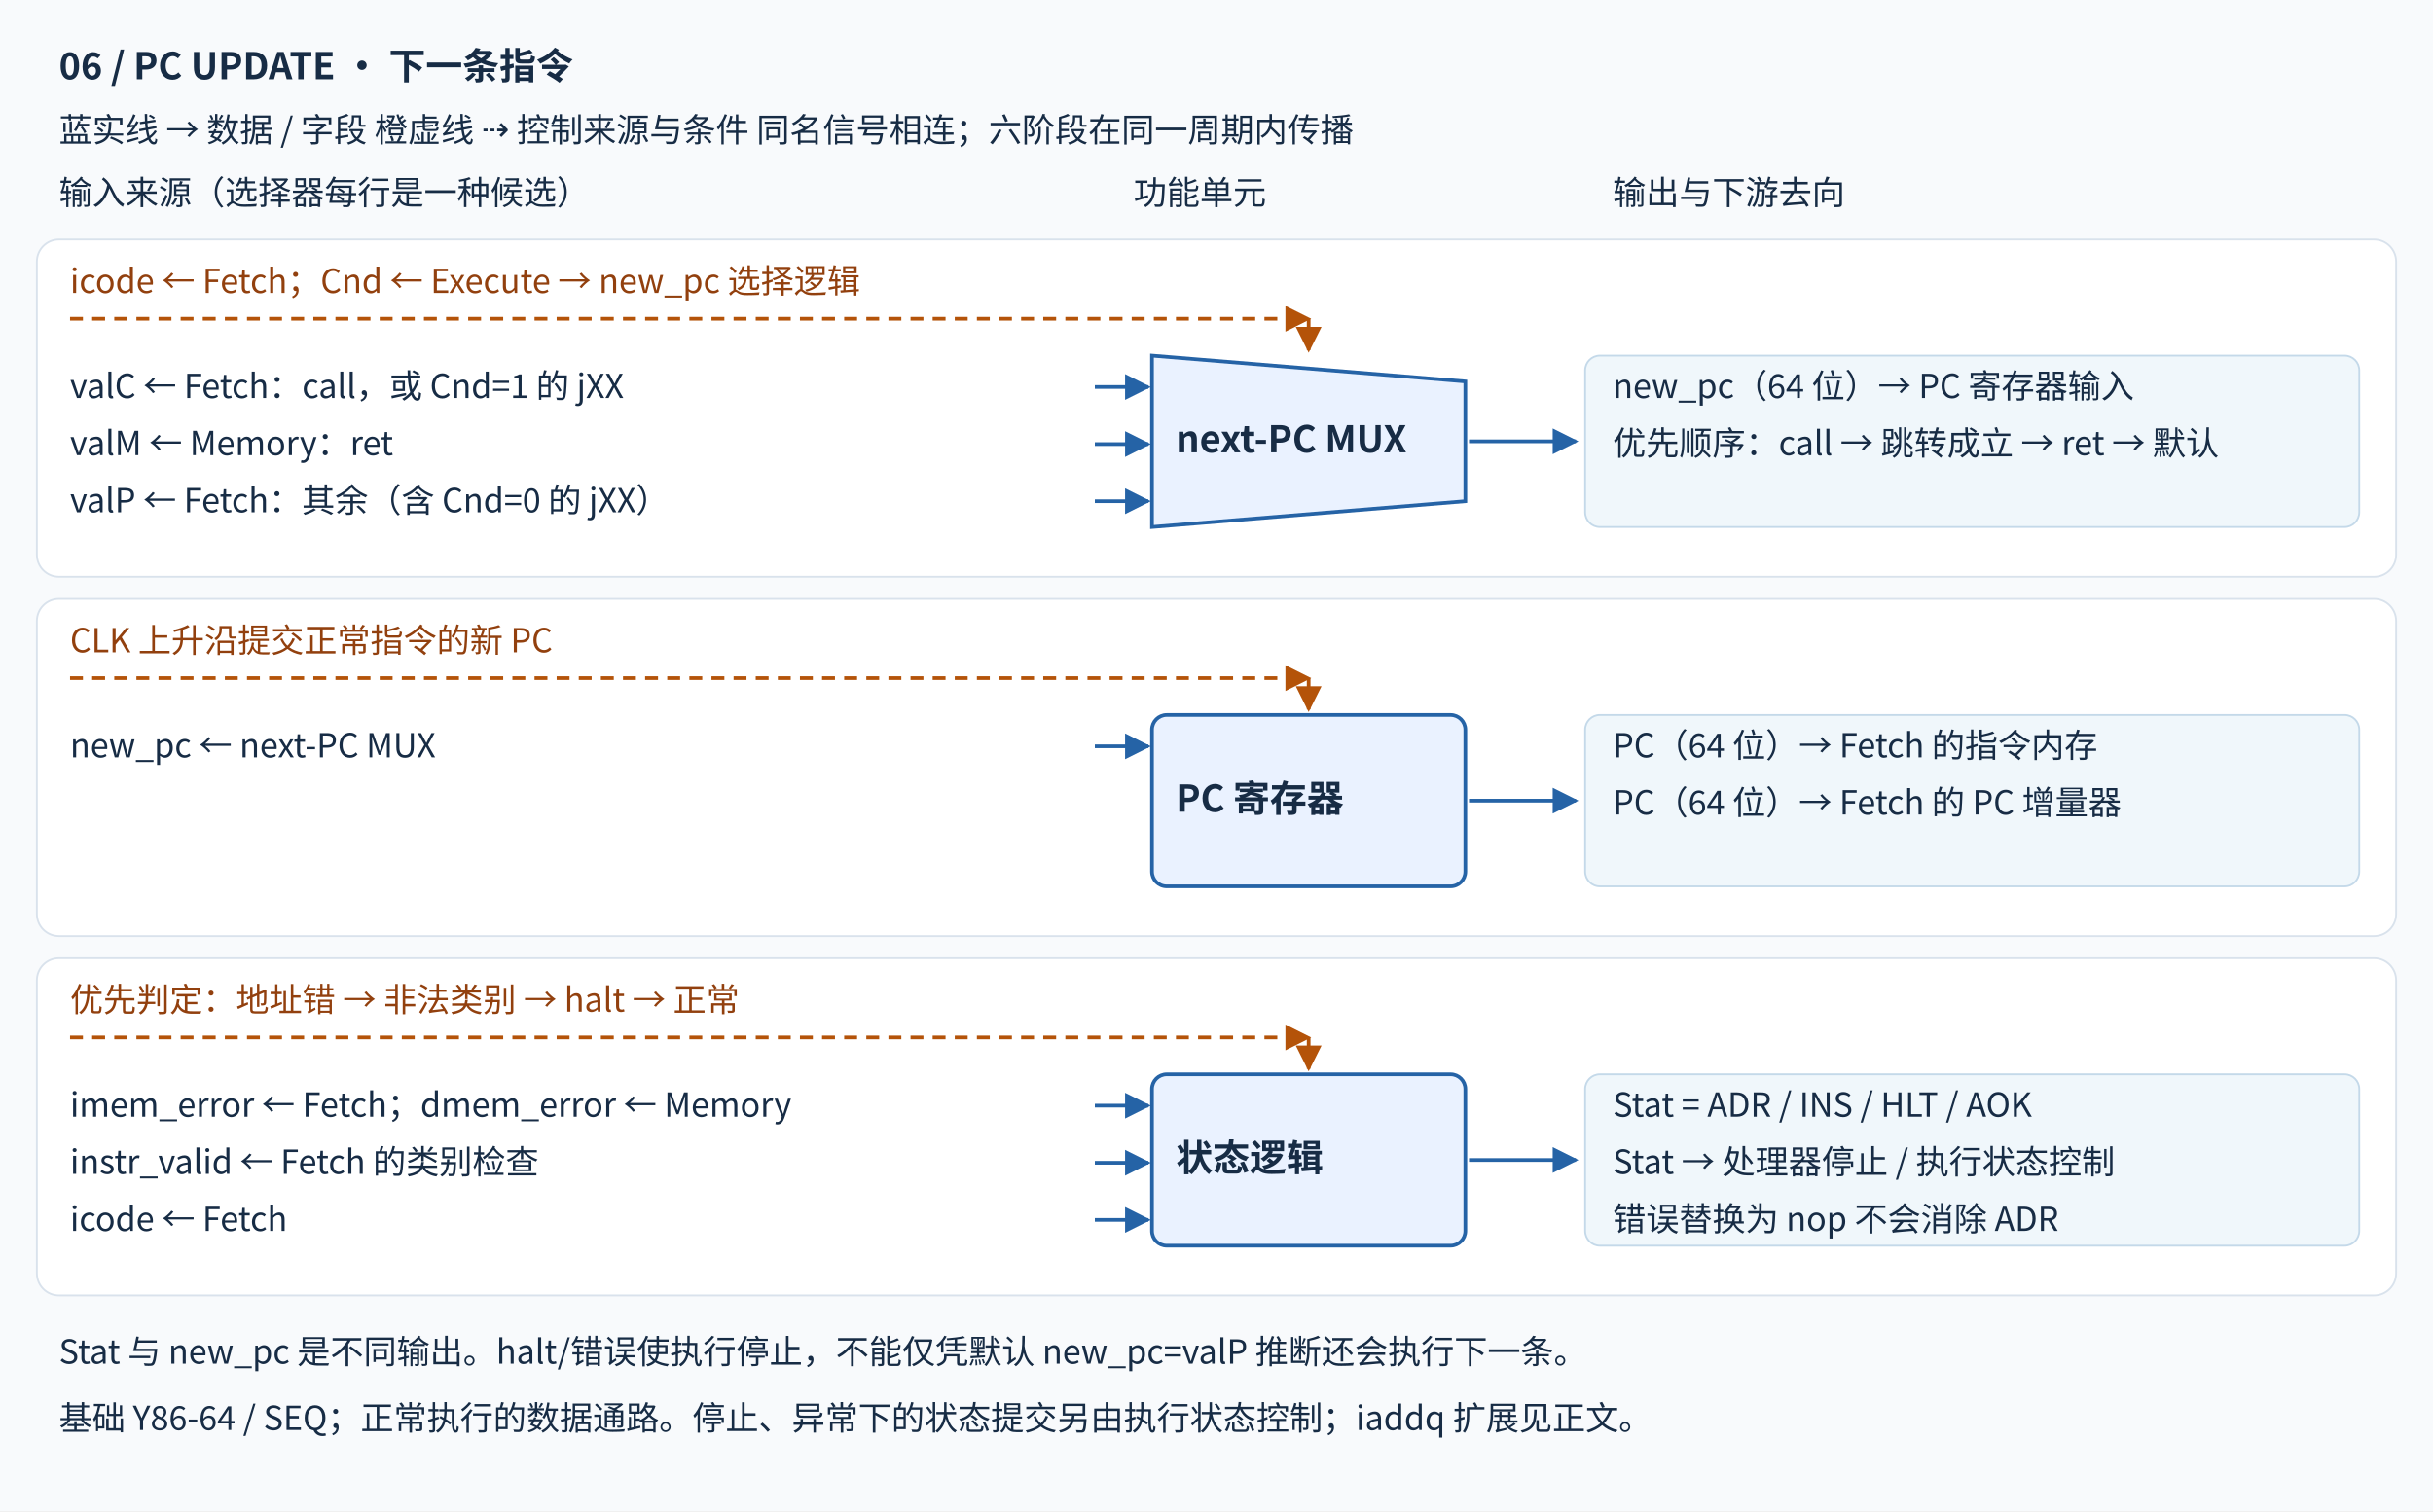
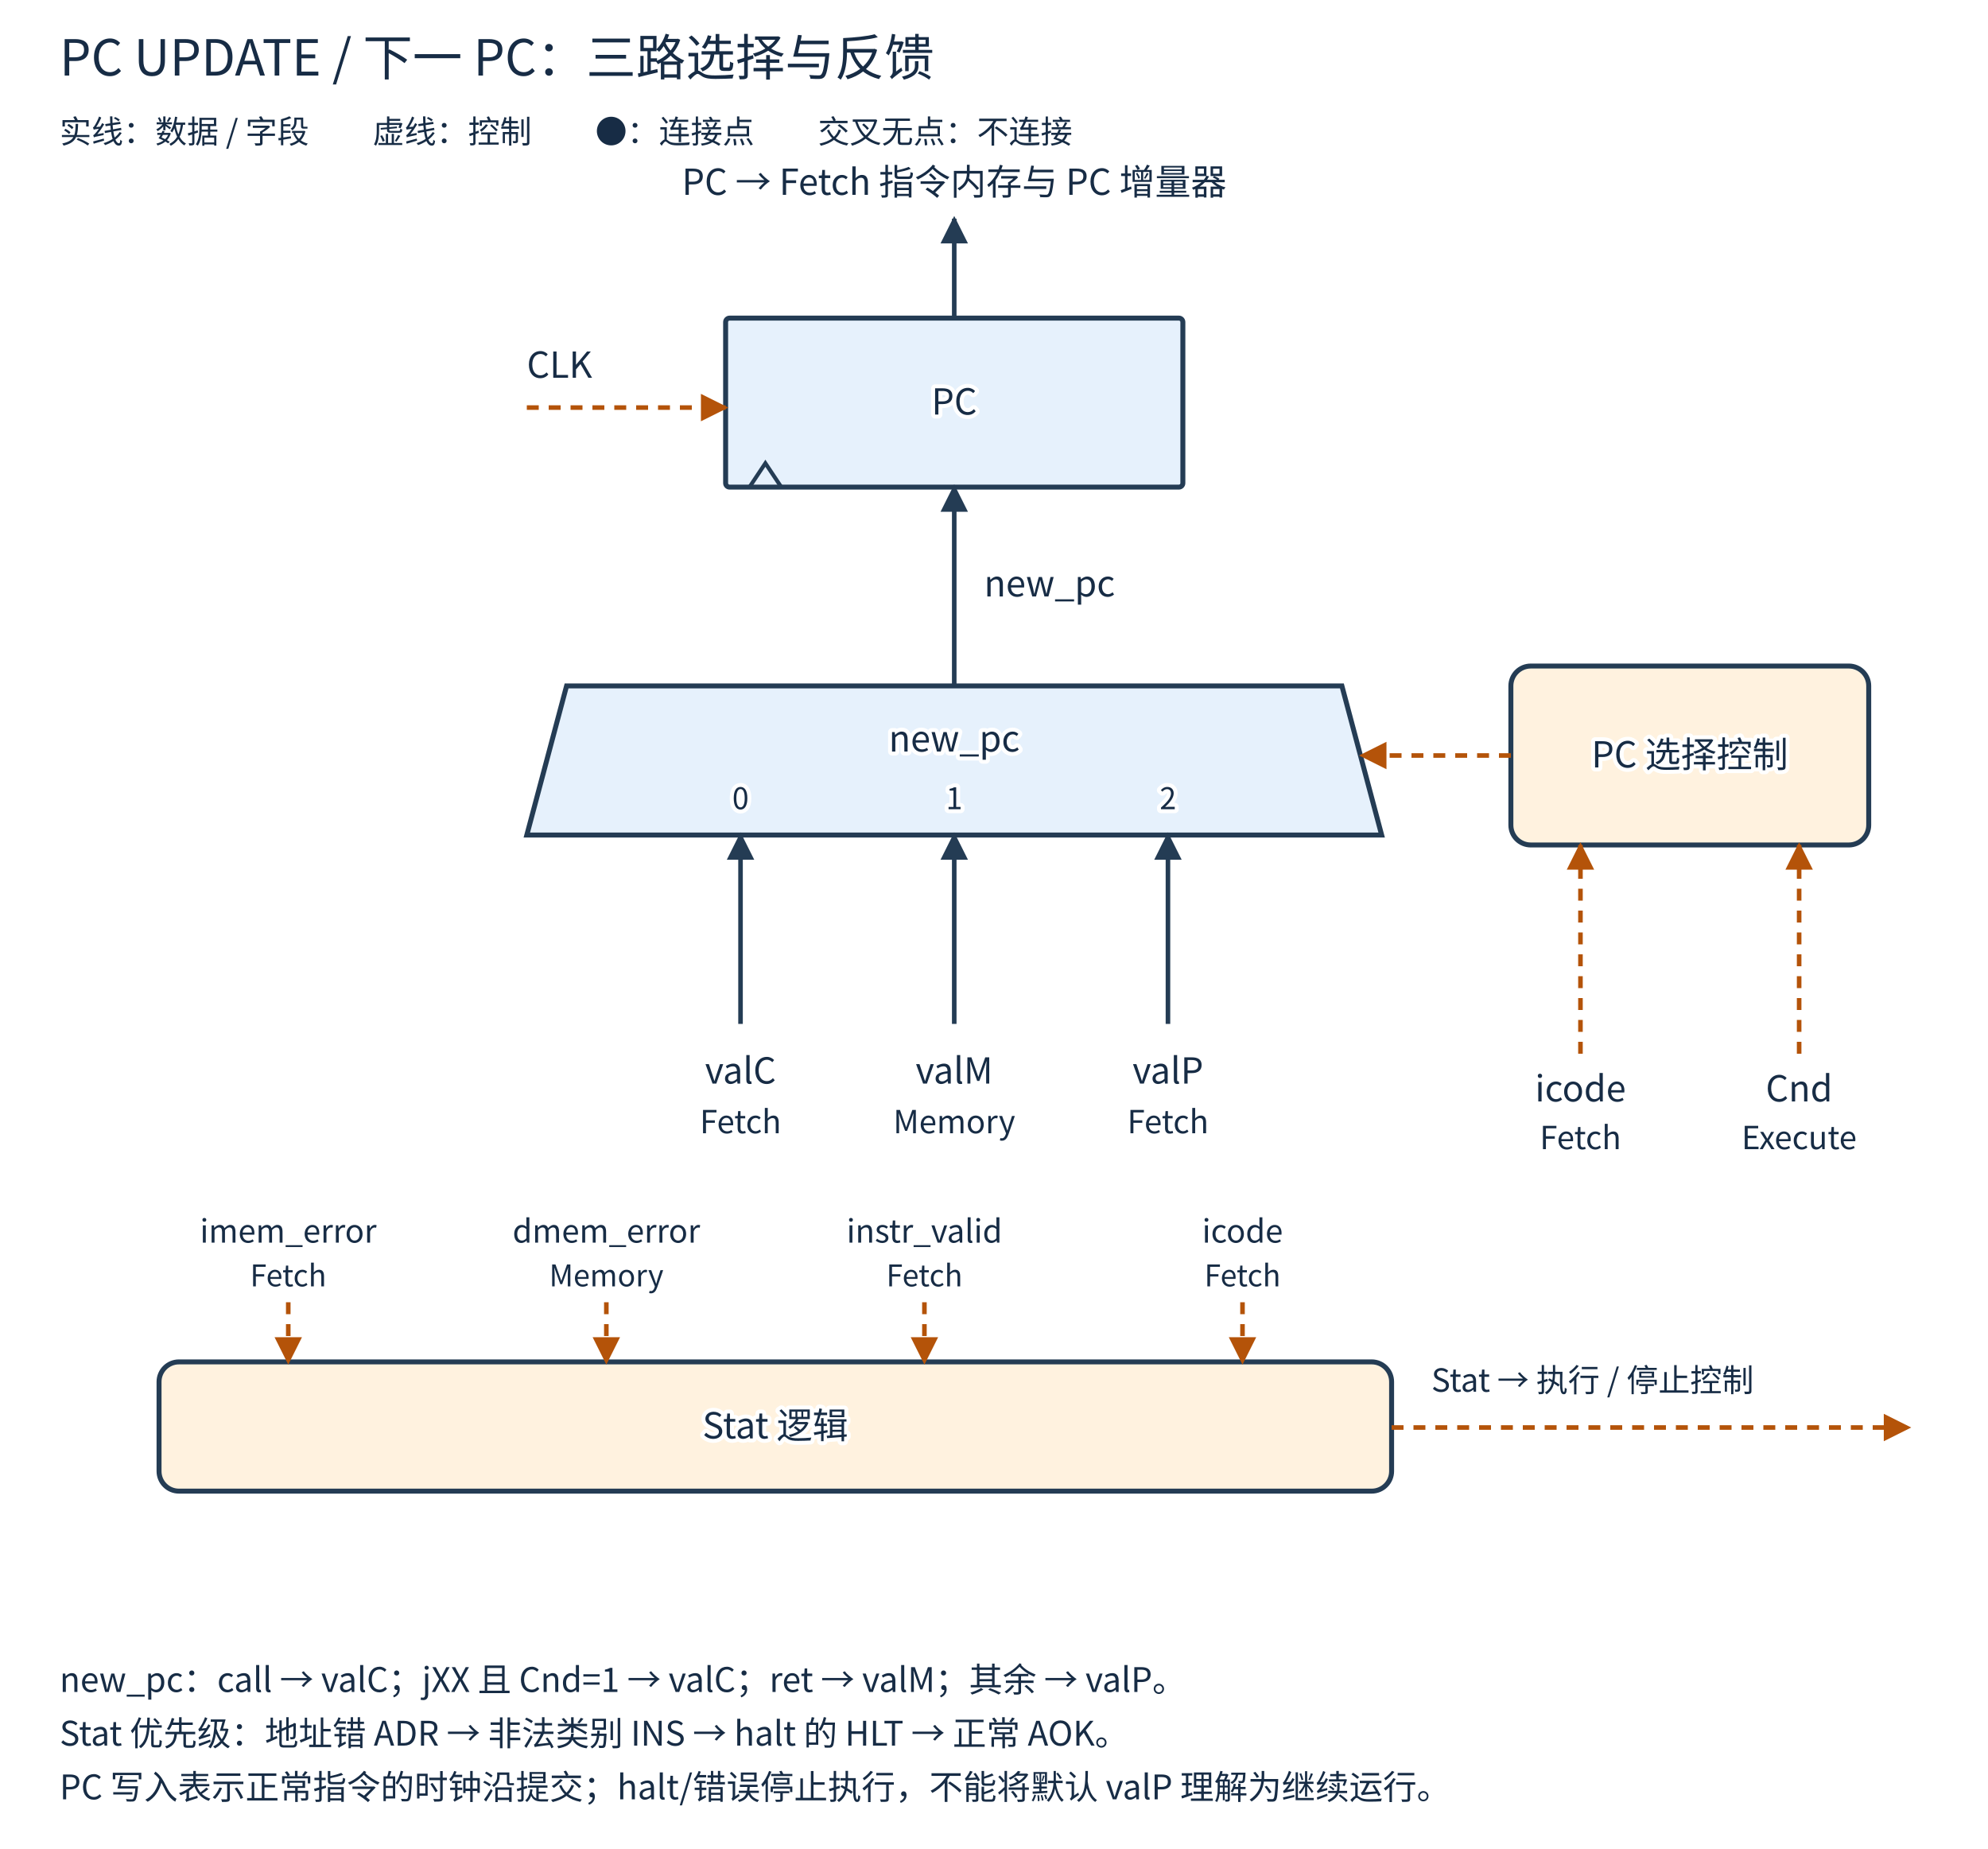
- <svg xmlns="http://www.w3.org/2000/svg" width="1320" height="820" viewBox="0 0 1320 820" role="img" aria-labelledby="title desc">
+ <svg xmlns="http://www.w3.org/2000/svg" width="1000" height="930" viewBox="0 0 1000 930" role="img" aria-labelledby="title desc">
  <defs>
-     <marker id="data" viewBox="0 0 10 10" refX="9" refY="5" markerWidth="7" markerHeight="7" orient="auto-start-reverse">
-       <path d="M0 0 L10 5 L0 10Z" fill="#2563a6" />
+     <marker id="a" viewBox="0 0 10 10" refX="9" refY="5" markerWidth="6" markerHeight="6" orient="auto">
+       <path d="M0 0L10 5L0 10Z" fill="#243c54" />
    </marker>
-     <marker id="ctl" viewBox="0 0 10 10" refX="9" refY="5" markerWidth="7" markerHeight="7" orient="auto">
-       <path d="M0 0 L10 5 L0 10Z" fill="#b45309" />
+     <marker id="c" viewBox="0 0 10 10" refX="9" refY="5" markerWidth="6" markerHeight="6" orient="auto">
+       <path d="M0 0L10 5L0 10Z" fill="#b45309" />
    </marker>
  </defs>
-   <rect width="1320" height="820" fill="#f8fafc" />
-   <style>text{font-family:"Noto Sans CJK SC","Microsoft YaHei",sans-serif;fill:#172c45;font-size:18px}.ctl{fill:#92400e;font-size:18px}.label{font-size:20px;font-weight:700}</style>
-   <text x="32" y="43" class="label">06 / PC UPDATE · 下一条指令</text>
-   <text x="32" y="77" class="">蓝实线 → 数据 / 字段     橙虚线 ⇢ 控制来源与条件     同名信号相连；六阶段在同一周期内传播</text>
-   <text x="32" y="111" class="">输入来源（选择器每行是一种候选）</text>
-   <text x="615" y="111" class="">功能单元</text>
-   <text x="875" y="111" class="">输出与下游去向</text>
-   <rect x="20" y="130" width="1280" height="183" rx="12" fill="white" stroke="#d9e2ec" />
-   <text x="38" y="159" class="ctl">icode ← Fetch；Cnd ← Execute → new_pc 选择逻辑</text>
-   <path d="M38 173 L710 173" fill="none" stroke="#b45309" stroke-width="2" stroke-dasharray="7 5" marker-end="url(#ctl)" />
-   <path d="M710 173 L710 190" fill="none" stroke="#b45309" stroke-width="2" stroke-dasharray="7 5" marker-end="url(#ctl)" />
-   <path d="M625 193 L795 207 L795 272 L625 286 Z" fill="#eaf2ff" stroke="#2563a6" stroke-width="2" />
-   <text x="638" y="245.5" class="label">next-PC MUX</text>
-   <text x="38" y="216" class="">valC ← Fetch：call，或 Cnd=1 的 jXX</text>
-   <path d="M594 210 L623 210" fill="none" stroke="#2563a6" stroke-width="2" marker-end="url(#data)" />
-   <text x="38" y="247" class="">valM ← Memory：ret</text>
-   <path d="M594 241 L623 241" fill="none" stroke="#2563a6" stroke-width="2" marker-end="url(#data)" />
-   <text x="38" y="278" class="">valP ← Fetch：其余（含 Cnd=0 的 jXX）</text>
-   <path d="M594 272 L623 272" fill="none" stroke="#2563a6" stroke-width="2" marker-end="url(#data)" />
-   <path d="M797 239.5 L855 239.5" fill="none" stroke="#2563a6" stroke-width="2" marker-end="url(#data)" />
-   <rect x="860" y="193" width="420" height="93" rx="8" fill="#f0f7fb" stroke="#c4d9e9" />
-   <text x="875" y="216" class="">new_pc（64 位）→ PC 寄存器输入</text>
-   <text x="875" y="247" class="">优先顺序：call → 跳转成立 → ret → 默认</text>
-   <rect x="20" y="325" width="1280" height="183" rx="12" fill="white" stroke="#d9e2ec" />
-   <text x="38" y="354" class="ctl">CLK 上升沿提交正常指令的新 PC</text>
-   <path d="M38 368 L710 368" fill="none" stroke="#b45309" stroke-width="2" stroke-dasharray="7 5" marker-end="url(#ctl)" />
-   <path d="M710 368 L710 385" fill="none" stroke="#b45309" stroke-width="2" stroke-dasharray="7 5" marker-end="url(#ctl)" />
-   <rect x="625" y="388" width="170" height="93" rx="8" fill="#eaf2ff" stroke="#2563a6" stroke-width="2" />
-   <text x="638" y="440.5" class="label">PC 寄存器</text>
-   <text x="38" y="411" class="">new_pc ← next-PC MUX</text>
-   <path d="M594 405 L623 405" fill="none" stroke="#2563a6" stroke-width="2" marker-end="url(#data)" />
-   <path d="M797 434.5 L855 434.5" fill="none" stroke="#2563a6" stroke-width="2" marker-end="url(#data)" />
-   <rect x="860" y="388" width="420" height="93" rx="8" fill="#f0f7fb" stroke="#c4d9e9" />
-   <text x="875" y="411" class="">PC（64 位）→ Fetch 的指令内存</text>
-   <text x="875" y="442" class="">PC（64 位）→ Fetch 的 PC 增量器</text>
-   <rect x="20" y="520" width="1280" height="183" rx="12" fill="white" stroke="#d9e2ec" />
-   <text x="38" y="549" class="ctl">优先判定：地址错 → 非法类别 → halt → 正常</text>
-   <path d="M38 563 L710 563" fill="none" stroke="#b45309" stroke-width="2" stroke-dasharray="7 5" marker-end="url(#ctl)" />
-   <path d="M710 563 L710 580" fill="none" stroke="#b45309" stroke-width="2" stroke-dasharray="7 5" marker-end="url(#ctl)" />
-   <rect x="625" y="583" width="170" height="93" rx="8" fill="#eaf2ff" stroke="#2563a6" stroke-width="2" />
-   <text x="638" y="635.5" class="label">状态逻辑</text>
-   <text x="38" y="606" class="">imem_error ← Fetch；dmem_error ← Memory</text>
-   <path d="M594 600 L623 600" fill="none" stroke="#2563a6" stroke-width="2" marker-end="url(#data)" />
-   <text x="38" y="637" class="">instr_valid ← Fetch 的类别检查</text>
-   <path d="M594 631 L623 631" fill="none" stroke="#2563a6" stroke-width="2" marker-end="url(#data)" />
-   <text x="38" y="668" class="">icode ← Fetch</text>
-   <path d="M594 662 L623 662" fill="none" stroke="#2563a6" stroke-width="2" marker-end="url(#data)" />
-   <path d="M797 629.5 L855 629.5" fill="none" stroke="#2563a6" stroke-width="2" marker-end="url(#data)" />
-   <rect x="860" y="583" width="420" height="93" rx="8" fill="#f0f7fb" stroke="#c4d9e9" />
-   <text x="875" y="606" class="">Stat = ADR / INS / HLT / AOK</text>
-   <text x="875" y="637" class="">Stat → 处理器停止 / 执行状态控制</text>
-   <text x="875" y="668" class="">错误替换为 nop 不会消除 ADR</text>
-   <text x="32" y="740" class="">Stat 与 new_pc 是不同输出。halt/错误使执行停止，不能仅凭默认 new_pc=valP 推断还会执行下一条。</text>
-   <text x="32" y="776" class="">基础 Y86-64 / SEQ；正常执行的数据通路。停止、异常下的状态提交另由执行状态控制；iaddq 扩展见正文。</text>
+   <style>text{font-family:"Noto Sans CJK SC","Microsoft YaHei",sans-serif;fill:#172c45;font-size:18px}.label{paint-order:stroke;stroke:white;stroke-width:4px;stroke-linejoin:round}</style>
+   <rect width="1000" height="930" fill="white" />
+   <text class="label" x="30" y="38" text-anchor="start" style="font-size:25px;">PC UPDATE / 下一 PC：三路选择与反馈</text>
+   <text class="label" x="30" y="72" text-anchor="start" style="font-size:16px;">实线：数据 / 字段　　虚线：控制　　●：连接点　　交叉无点：不连接</text>
+   <rect x="365" y="160" width="230" height="85" rx="2" fill="#e6f1fc" stroke="#243c54" stroke-width="2.5" />
+   <path d="M377 245l8 -12l8 12" fill="none" stroke="#243c54" stroke-width="2" />
+   <text class="label" x="480.0" y="208.5" text-anchor="middle" style="font-size:18px;">PC</text>
+   <path d="M480,160 L480,110" fill="none" stroke="#243c54" stroke-width="2.3" marker-end="url(#a)" />
+   <text class="label" x="480" y="98" text-anchor="middle" style="font-size:18px;">PC → Fetch 指令内存与 PC 增量器</text>
+   <path d="M265 420L285 345H675L695 420Z" fill="#e6f1fc" stroke="#243c54" stroke-width="2.5" />
+   <text class="label" x="480.0" y="378" text-anchor="middle" style="font-size:18px;">new_pc</text>
+   <text class="label" x="372.5" y="407" text-anchor="middle" style="font-size:15px;">0</text>
+   <text class="label" x="480.0" y="407" text-anchor="middle" style="font-size:15px;">1</text>
+   <text class="label" x="587.5" y="407" text-anchor="middle" style="font-size:15px;">2</text>
+   <path d="M480,345 L480,245" fill="none" stroke="#243c54" stroke-width="2.3" marker-end="url(#a)" />
+   <text class="label" x="495" y="300" text-anchor="start" style="font-size:18px;">new_pc</text>
+   <path d="M372.5,515 L372.5,420" fill="none" stroke="#243c54" stroke-width="2.3" marker-end="url(#a)" />
+   <text class="label" x="372.5" y="545" text-anchor="middle" style="font-size:18px;">valC</text>
+   <text class="label" x="372.5" y="570" text-anchor="middle" style="font-size:16px;">Fetch</text>
+   <path d="M480.0,515 L480.0,420" fill="none" stroke="#243c54" stroke-width="2.3" marker-end="url(#a)" />
+   <text class="label" x="480.0" y="545" text-anchor="middle" style="font-size:18px;">valM</text>
+   <text class="label" x="480.0" y="570" text-anchor="middle" style="font-size:16px;">Memory</text>
+   <path d="M587.5,515 L587.5,420" fill="none" stroke="#243c54" stroke-width="2.3" marker-end="url(#a)" />
+   <text class="label" x="587.5" y="545" text-anchor="middle" style="font-size:18px;">valP</text>
+   <text class="label" x="587.5" y="570" text-anchor="middle" style="font-size:16px;">Fetch</text>
+   <rect x="760" y="335" width="180" height="90" rx="10" fill="#fff2df" stroke="#243c54" stroke-width="2.5" />
+   <text class="label" x="850.0" y="386.0" text-anchor="middle" style="font-size:18px;">PC 选择控制</text>
+   <path d="M760,380 L685,380" fill="none" stroke="#b45309" stroke-width="2.3" stroke-dasharray="6 5" marker-end="url(#c)" />
+   <path d="M795,530 L795,425" fill="none" stroke="#b45309" stroke-width="2.3" stroke-dasharray="6 5" marker-end="url(#c)" />
+   <text class="label" x="795" y="554" text-anchor="middle" style="font-size:18px;">icode</text>
+   <text class="label" x="795" y="578" text-anchor="middle" style="font-size:16px;">Fetch</text>
+   <path d="M905,530 L905,425" fill="none" stroke="#b45309" stroke-width="2.3" stroke-dasharray="6 5" marker-end="url(#c)" />
+   <text class="label" x="905" y="554" text-anchor="middle" style="font-size:18px;">Cnd</text>
+   <text class="label" x="905" y="578" text-anchor="middle" style="font-size:16px;">Execute</text>
+   <path d="M265,205 L365,205" fill="none" stroke="#b45309" stroke-width="2.3" stroke-dasharray="6 5" marker-end="url(#c)" />
+   <text class="label" x="265" y="190" text-anchor="start" style="font-size:18px;">CLK</text>
+   <rect x="80" y="685" width="620" height="65" rx="10" fill="#fff2df" stroke="#243c54" stroke-width="2.5" />
+   <text class="label" x="390.0" y="723.5" text-anchor="middle" style="font-size:18px;">Stat 逻辑</text>
+   <text class="label" x="145" y="625" text-anchor="middle" style="font-size:16px;">imem_error</text>
+   <text class="label" x="145" y="647" text-anchor="middle" style="font-size:15px;">Fetch</text>
+   <path d="M145,655 L145,685" fill="none" stroke="#b45309" stroke-width="2.3" stroke-dasharray="6 5" marker-end="url(#c)" />
+   <text class="label" x="305" y="625" text-anchor="middle" style="font-size:16px;">dmem_error</text>
+   <text class="label" x="305" y="647" text-anchor="middle" style="font-size:15px;">Memory</text>
+   <path d="M305,655 L305,685" fill="none" stroke="#b45309" stroke-width="2.3" stroke-dasharray="6 5" marker-end="url(#c)" />
+   <text class="label" x="465" y="625" text-anchor="middle" style="font-size:16px;">instr_valid</text>
+   <text class="label" x="465" y="647" text-anchor="middle" style="font-size:15px;">Fetch</text>
+   <path d="M465,655 L465,685" fill="none" stroke="#b45309" stroke-width="2.3" stroke-dasharray="6 5" marker-end="url(#c)" />
+   <text class="label" x="625" y="625" text-anchor="middle" style="font-size:16px;">icode</text>
+   <text class="label" x="625" y="647" text-anchor="middle" style="font-size:15px;">Fetch</text>
+   <path d="M625,655 L625,685" fill="none" stroke="#b45309" stroke-width="2.3" stroke-dasharray="6 5" marker-end="url(#c)" />
+   <path d="M700,718 L960,718" fill="none" stroke="#b45309" stroke-width="2.3" stroke-dasharray="6 5" marker-end="url(#c)" />
+   <text class="label" x="720" y="700" text-anchor="start" style="font-size:16px;">Stat → 执行 / 停止控制</text>
+   <text class="label" x="30" y="851" text-anchor="start" style="font-size:17px;">new_pc：call → valC；jXX 且 Cnd=1 → valC；ret → valM；其余 → valP。</text>
+   <text class="label" x="30" y="878" text-anchor="start" style="font-size:17px;">Stat 优先级：地址错 ADR → 非法类别 INS → halt 的 HLT → 正常 AOK。</text>
+   <text class="label" x="30" y="905" text-anchor="start" style="font-size:17px;">PC 写入表示正常指令的时钟沿提交；halt/错误停止执行，不能将默认 valP 理解为继续运行。</text>
</svg>
